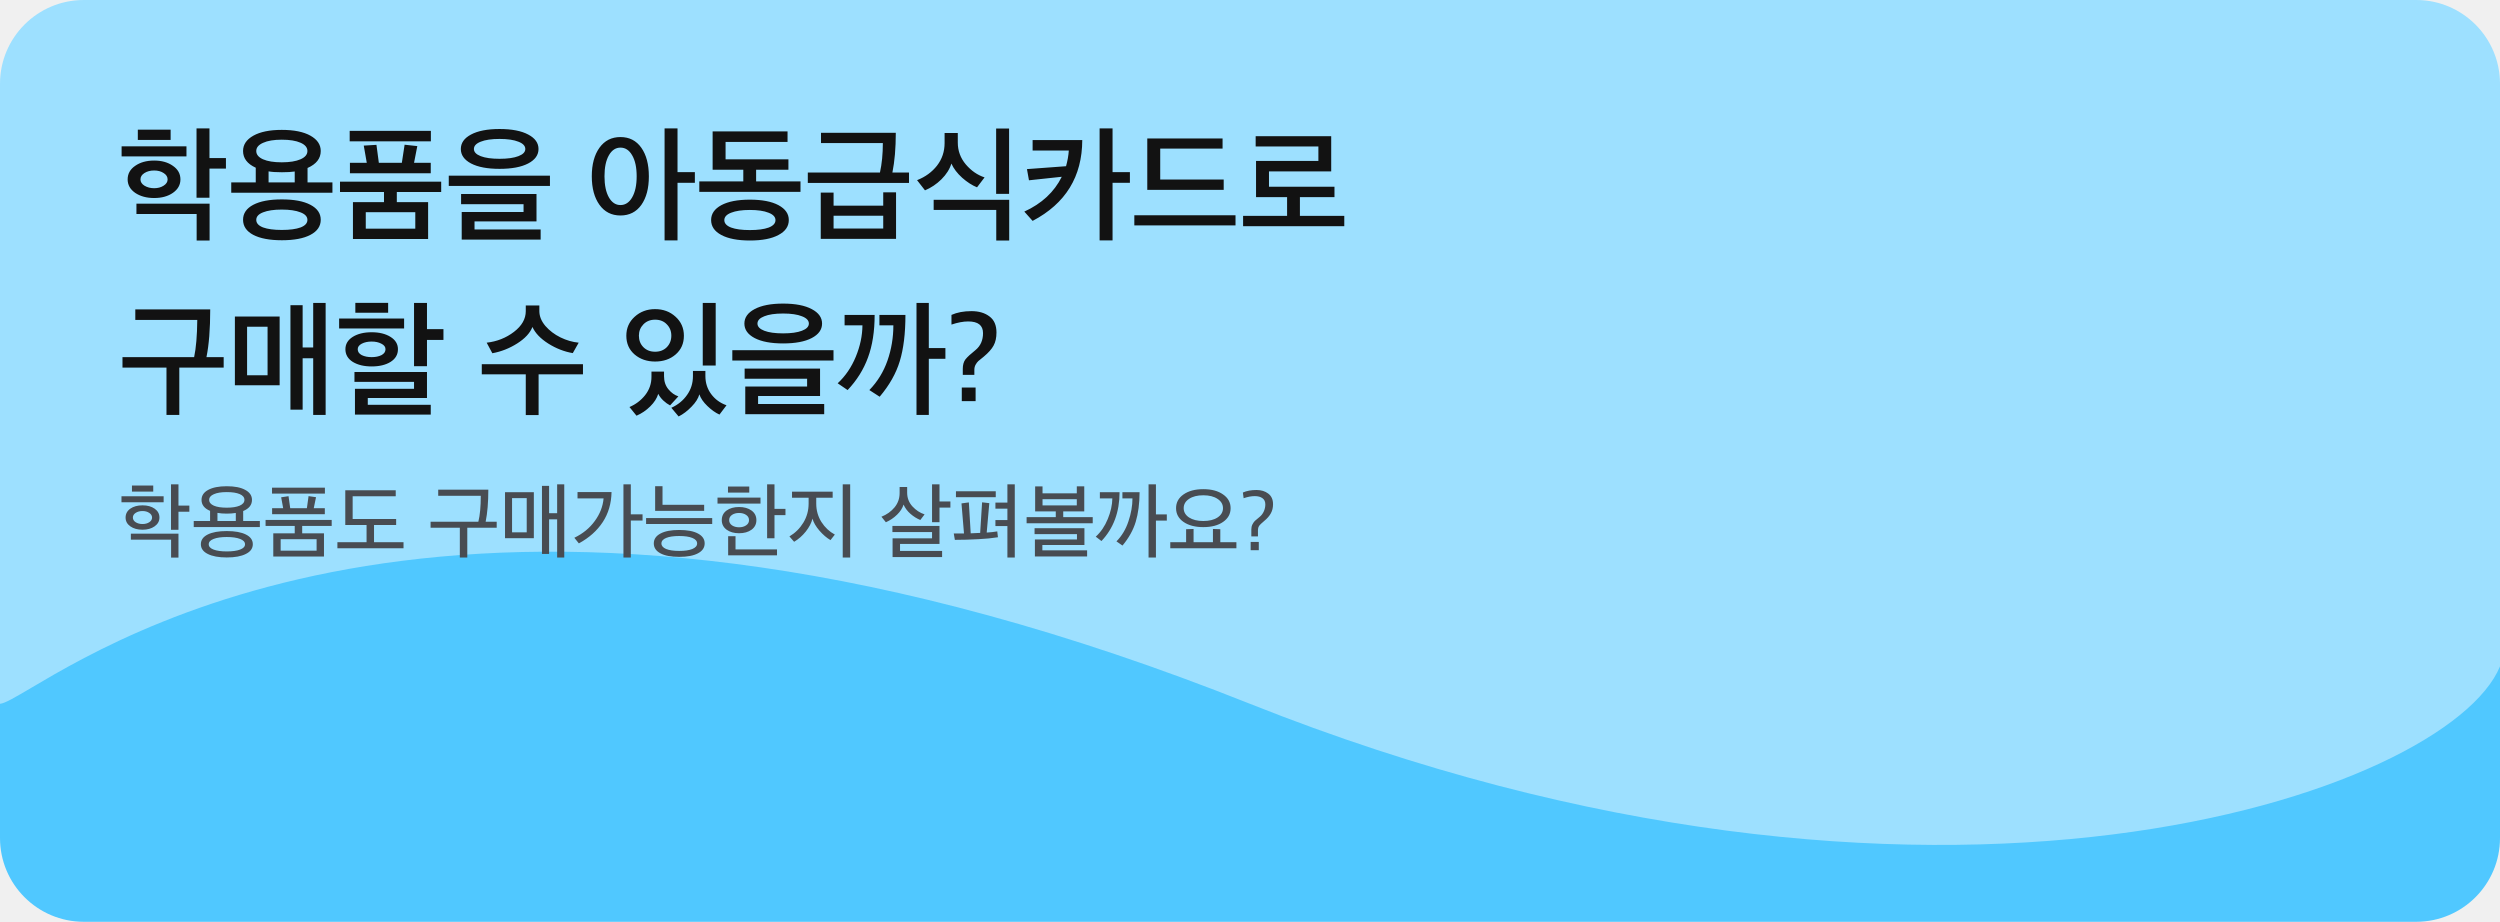
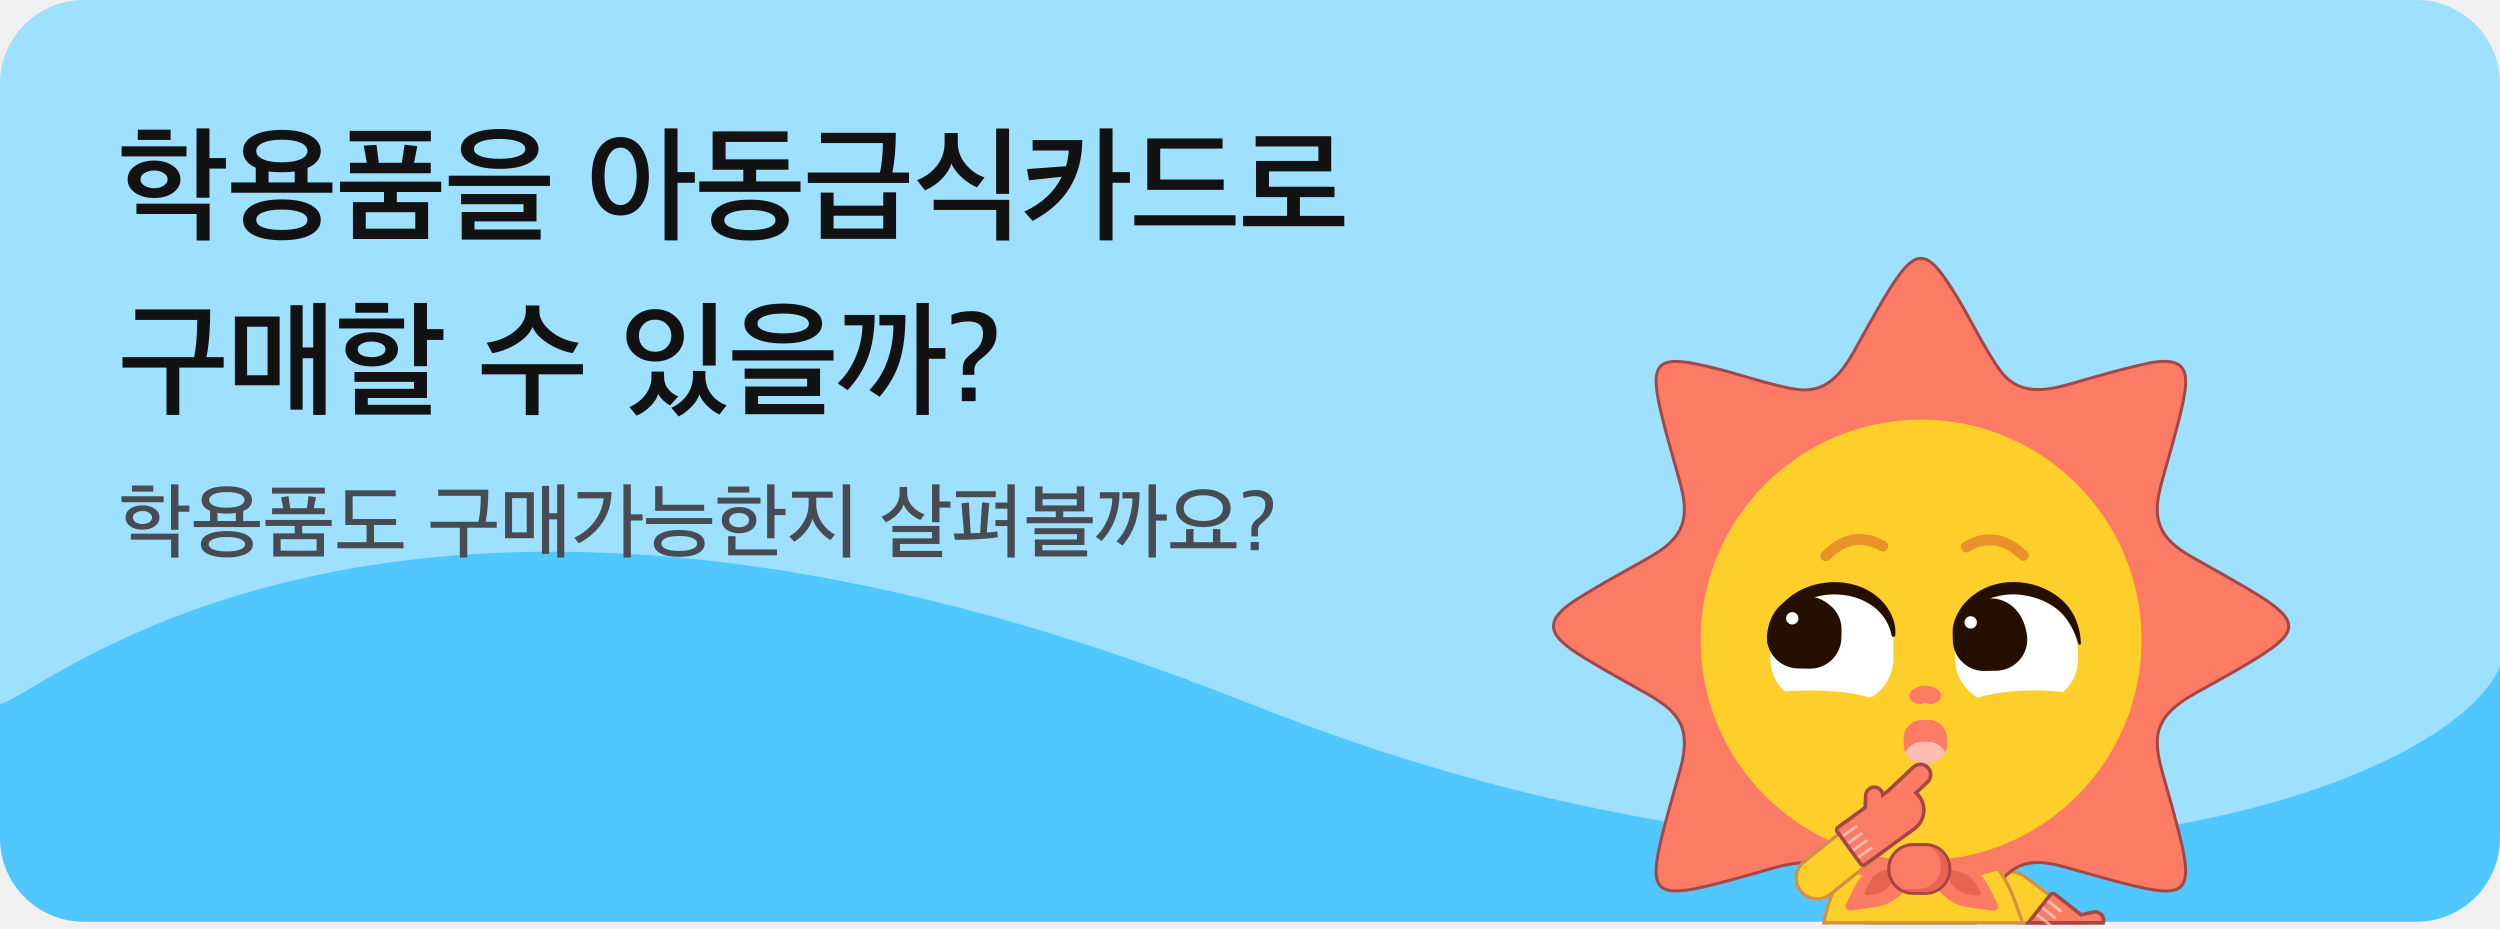
- <svg xmlns="http://www.w3.org/2000/svg" width="358" height="132" viewBox="0 0 358 132" fill="none">
+ <svg xmlns="http://www.w3.org/2000/svg" width="358" height="133" viewBox="0 0 358 133" fill="none">
  <rect width="358" height="130" rx="12" fill="#9DE0FF" />
  <path fill-rule="evenodd" clip-rule="evenodd" d="M0 100.786V120C0 126.624 5.367 131.995 11.99 132C11.994 132 11.997 132 12 132H346C346.003 132 346.006 132 346.01 132C352.633 131.995 358 126.624 358 120V95.421C350.617 113.466 276.998 139.804 179 100.786C72.455 58.364 19.939 89.368 4.499 98.483C2.187 99.848 0.706 100.722 0 100.786Z" fill="#50C8FF" />
  <path d="M32.354 24.144H29.996V28.32H28.142V18.384H29.996V22.632H32.354V24.144ZM19.538 29.166H30.014V34.44H28.16V30.642H19.538V29.166ZM26.702 22.398H17.414V20.958H26.702V22.398ZM25.838 25.692C25.838 26.472 25.478 27.114 24.758 27.618C24.05 28.11 23.156 28.356 22.076 28.356C20.996 28.356 20.09 28.11 19.358 27.618C18.638 27.114 18.278 26.472 18.278 25.692C18.278 24.888 18.638 24.24 19.358 23.748C20.078 23.244 20.984 22.992 22.076 22.992C23.156 22.992 24.05 23.244 24.758 23.748C25.478 24.24 25.838 24.888 25.838 25.692ZM24.002 25.692C24.002 25.32 23.81 25.014 23.426 24.774C23.054 24.534 22.604 24.414 22.076 24.414C21.536 24.414 21.074 24.534 20.69 24.774C20.306 25.014 20.114 25.32 20.114 25.692C20.114 26.052 20.306 26.352 20.69 26.592C21.086 26.832 21.548 26.952 22.076 26.952C22.604 26.952 23.054 26.832 23.426 26.592C23.81 26.352 24.002 26.052 24.002 25.692ZM19.736 20.04V18.564H24.434V20.04H19.736ZM45.93 21.624C45.93 22.692 45.3 23.502 44.04 24.054V26.124H47.604V27.6H33.114V26.124H36.624V24.018C35.412 23.466 34.806 22.668 34.806 21.624C34.806 20.712 35.298 19.98 36.282 19.428C37.266 18.876 38.622 18.6 40.35 18.6C42.102 18.6 43.47 18.876 44.454 19.428C45.438 19.98 45.93 20.712 45.93 21.624ZM45.93 31.47C45.93 32.394 45.438 33.114 44.454 33.63C43.482 34.146 42.12 34.404 40.368 34.404C38.616 34.404 37.248 34.146 36.264 33.63C35.292 33.114 34.806 32.394 34.806 31.47C34.806 30.558 35.292 29.844 36.264 29.328C37.248 28.812 38.61 28.554 40.35 28.554C42.114 28.554 43.482 28.812 44.454 29.328C45.438 29.844 45.93 30.558 45.93 31.47ZM43.032 22.812C43.692 22.524 44.022 22.128 44.022 21.624C44.022 21.12 43.692 20.724 43.032 20.436C42.384 20.148 41.49 20.004 40.35 20.004C39.21 20.004 38.316 20.154 37.668 20.454C37.02 20.742 36.696 21.132 36.696 21.624C36.696 22.128 37.02 22.524 37.668 22.812C38.316 23.1 39.21 23.244 40.35 23.244C41.478 23.244 42.372 23.1 43.032 22.812ZM43.05 32.568C43.698 32.316 44.022 31.956 44.022 31.488C44.022 31.02 43.692 30.66 43.032 30.408C42.372 30.144 41.478 30.012 40.35 30.012C39.222 30.012 38.328 30.144 37.668 30.408C37.02 30.66 36.696 31.02 36.696 31.488C36.696 31.956 37.02 32.316 37.668 32.568C38.316 32.808 39.21 32.928 40.35 32.928C41.502 32.928 42.402 32.808 43.05 32.568ZM40.368 24.666C39.54 24.666 38.904 24.624 38.46 24.54V26.124H42.204V24.558C41.76 24.63 41.148 24.666 40.368 24.666ZM61.306 34.224H50.542V28.95H54.988V27.492H48.688V26.016H63.178V27.492H56.824V28.95H61.306V34.224ZM61.684 24.81H50.11V23.316H52.522L52.09 20.85L53.908 20.742L54.25 23.316H57.544L57.94 20.724L59.758 20.922L59.29 23.316H61.684V24.81ZM61.702 20.238H50.074V18.744H61.702V20.238ZM59.47 32.748V30.39H52.378V32.748H59.47ZM78.753 26.628H64.263V25.152H78.753V26.628ZM77.421 34.314H66.117V30.354H74.973V29.238H66.027V27.78H76.827V31.704H67.953V32.856H77.421V34.314ZM71.535 18.474C73.287 18.474 74.655 18.738 75.639 19.266C76.623 19.782 77.115 20.472 77.115 21.336C77.115 22.2 76.623 22.89 75.639 23.406C74.655 23.922 73.287 24.18 71.535 24.18C69.795 24.18 68.433 23.922 67.449 23.406C66.477 22.89 65.991 22.2 65.991 21.336C65.991 20.472 66.477 19.782 67.449 19.266C68.433 18.738 69.795 18.474 71.535 18.474ZM74.235 20.292C73.587 20.028 72.687 19.896 71.535 19.896C70.383 19.896 69.483 20.028 68.835 20.292C68.187 20.544 67.863 20.892 67.863 21.336C67.863 21.768 68.187 22.11 68.835 22.362C69.483 22.614 70.383 22.74 71.535 22.74C72.687 22.74 73.587 22.614 74.235 22.362C74.895 22.11 75.225 21.768 75.225 21.336C75.225 20.892 74.895 20.544 74.235 20.292ZM97.021 18.384V24.648H99.505V26.178H97.021V34.422H95.167V18.384H97.021ZM85.843 29.328C85.111 28.308 84.745 26.946 84.745 25.242C84.745 23.538 85.111 22.176 85.843 21.156C86.575 20.136 87.577 19.626 88.849 19.626C90.121 19.626 91.117 20.136 91.837 21.156C92.557 22.176 92.917 23.544 92.917 25.26C92.917 26.964 92.557 28.326 91.837 29.346C91.117 30.354 90.121 30.858 88.849 30.858C87.577 30.858 86.575 30.348 85.843 29.328ZM90.523 28.266C90.955 27.522 91.171 26.514 91.171 25.242C91.171 23.97 90.955 22.968 90.523 22.236C90.103 21.504 89.545 21.138 88.849 21.138C88.165 21.138 87.613 21.504 87.193 22.236C86.773 22.968 86.563 23.97 86.563 25.242C86.563 26.514 86.773 27.522 87.193 28.266C87.613 28.998 88.165 29.364 88.849 29.364C89.545 29.364 90.103 28.998 90.523 28.266ZM112.902 24.306H108.276V25.98H114.63V27.474H100.14V25.98H106.44V24.306H102.048V18.816H112.776V20.328H103.902V22.812H112.902V24.306ZM112.956 31.506C112.956 32.418 112.464 33.132 111.48 33.648C110.508 34.176 109.146 34.44 107.394 34.44C105.642 34.44 104.274 34.176 103.29 33.648C102.318 33.132 101.832 32.418 101.832 31.506C101.832 30.618 102.318 29.91 103.29 29.382C104.274 28.854 105.636 28.59 107.376 28.59C109.128 28.59 110.496 28.854 111.48 29.382C112.464 29.91 112.956 30.618 112.956 31.506ZM110.076 32.586C110.724 32.334 111.048 31.98 111.048 31.524C111.048 31.068 110.718 30.714 110.058 30.462C109.41 30.198 108.516 30.066 107.376 30.066C106.248 30.066 105.354 30.198 104.694 30.462C104.046 30.714 103.722 31.068 103.722 31.524C103.722 31.98 104.046 32.334 104.694 32.586C105.342 32.826 106.236 32.946 107.376 32.946C108.528 32.946 109.428 32.826 110.076 32.586ZM128.314 34.206H117.532V27.582H119.368V29.454H126.478V27.546H128.314V34.206ZM128.278 19.014C128.278 21.21 128.116 23.106 127.792 24.702H130.168V26.196H115.678V24.702H126.01C126.286 23.454 126.424 22.05 126.424 20.49H117.568V19.014H128.278ZM126.478 32.73V30.894H119.368V32.73H126.478ZM144.5 27.762H142.646V18.402H144.5V27.762ZM133.7 28.608H144.518V34.44H142.664V30.066H133.7V28.608ZM140.99 25.404L139.91 26.826C139.202 26.538 138.494 26.082 137.786 25.458C137.078 24.822 136.562 24.144 136.238 23.424C135.998 24.216 135.524 24.966 134.816 25.674C134.108 26.37 133.322 26.898 132.458 27.258L131.324 25.8C132.512 25.332 133.466 24.636 134.186 23.712C134.906 22.776 135.266 21.702 135.266 20.49V19.05H137.156V20.418C137.156 21.594 137.54 22.638 138.308 23.55C139.076 24.45 139.97 25.068 140.99 25.404ZM154.98 20.058C154.968 25.29 152.598 29.148 147.87 31.632L146.682 30.3C149.178 29.16 150.966 27.498 152.046 25.314L147.348 25.818L147.06 24.216L152.658 23.802C152.874 23.022 153.006 22.272 153.054 21.552H147.87V20.058H154.98ZM159.318 18.384V24.648H161.802V26.178H159.318V34.422H157.464V18.384H159.318ZM176.926 30.822V32.28H162.436V30.822H176.926ZM175.234 27.186H164.29V19.824H175.072V21.282H166.144V25.71H175.234V27.186ZM191.097 28.23H186.147V30.912H192.501V32.388H178.011V30.912H184.311V28.23H179.865V23.046H188.793V20.976H179.811V19.5H190.629V24.54H181.719V26.736H191.097V28.23ZM30.104 44.302C30.104 47.122 29.924 49.402 29.564 51.142H32.03V52.636H25.676V59.422H23.84V52.636H17.54V51.142H27.8C28.076 49.846 28.226 48.07 28.25 45.814H19.376V44.302H30.104ZM40.044 45.328V55.174H33.636V45.328H40.044ZM46.632 59.422H44.85V51.304H43.338V58.666H41.592V43.708H43.338V49.756H44.85V43.384H46.632V59.422ZM38.316 53.734V46.786H35.382V53.734H38.316ZM57.868 47.038H48.562V45.616H57.868V47.038ZM56.986 50.008C56.986 50.776 56.632 51.382 55.924 51.826C55.228 52.258 54.328 52.474 53.224 52.474C52.132 52.474 51.232 52.258 50.524 51.826C49.816 51.382 49.462 50.776 49.462 50.008C49.462 49.276 49.81 48.688 50.506 48.244C51.214 47.8 52.12 47.578 53.224 47.578C54.316 47.578 55.216 47.8 55.924 48.244C56.632 48.688 56.986 49.276 56.986 50.008ZM55.204 50.008C55.204 49.672 55.006 49.408 54.61 49.216C54.226 49.012 53.764 48.91 53.224 48.91C52.672 48.91 52.198 49.012 51.802 49.216C51.418 49.42 51.226 49.684 51.226 50.008C51.226 50.368 51.418 50.65 51.802 50.854C52.198 51.046 52.672 51.142 53.224 51.142C53.776 51.142 54.244 51.046 54.628 50.854C55.012 50.65 55.204 50.368 55.204 50.008ZM50.884 44.788V43.366H55.582V44.788H50.884ZM63.502 48.676H61.144V52.438H59.29V43.384H61.144V47.128H63.502V48.676ZM61.684 59.368H50.83V55.678H59.29V54.688H50.758V53.266H61.144V56.992H52.666V57.964H61.684V59.368ZM77.127 59.44H75.291V53.608H68.991V52.15H83.481V53.608H77.127V59.44ZM82.869 49.072L82.023 50.566C80.811 50.362 79.641 49.906 78.513 49.198C77.397 48.49 76.641 47.698 76.245 46.822C75.909 47.686 75.183 48.472 74.067 49.18C72.951 49.888 71.763 50.356 70.503 50.584L69.693 49.072C71.169 48.904 72.471 48.388 73.599 47.524C74.727 46.66 75.291 45.67 75.291 44.554V43.744H77.235V44.554C77.235 45.286 77.523 45.994 78.099 46.678C78.687 47.35 79.407 47.896 80.259 48.316C81.123 48.736 81.993 48.988 82.869 49.072ZM100.634 43.384H102.488V52.348H100.634V43.384ZM96.728 45.346C97.532 46.066 97.934 46.978 97.934 48.082C97.934 49.186 97.538 50.08 96.746 50.764C95.966 51.436 94.988 51.772 93.812 51.772C92.648 51.772 91.67 51.436 90.878 50.764C90.086 50.08 89.69 49.186 89.69 48.082C89.69 46.99 90.086 46.084 90.878 45.364C91.682 44.632 92.66 44.266 93.812 44.266C94.964 44.266 95.936 44.626 96.728 45.346ZM96.134 48.064C96.134 47.416 95.918 46.876 95.486 46.444C95.066 46 94.508 45.778 93.812 45.778C93.128 45.778 92.57 46 92.138 46.444C91.706 46.888 91.49 47.428 91.49 48.064C91.49 48.736 91.706 49.288 92.138 49.72C92.57 50.152 93.128 50.368 93.812 50.368C94.496 50.368 95.054 50.152 95.486 49.72C95.918 49.276 96.134 48.724 96.134 48.064ZM104.036 58.036L103.028 59.368C102.464 59.116 101.888 58.708 101.3 58.144C100.724 57.592 100.34 57.034 100.148 56.47C99.992 57.046 99.62 57.634 99.032 58.234C98.444 58.846 97.826 59.314 97.178 59.638L96.134 58.396C97.082 57.964 97.832 57.352 98.384 56.56C98.948 55.768 99.23 54.868 99.23 53.86V53.122H101.012V53.842C101.012 54.826 101.288 55.69 101.84 56.434C102.392 57.178 103.124 57.712 104.036 58.036ZM95.954 58.054C95.63 57.886 95.306 57.652 94.982 57.352C94.658 57.04 94.418 56.722 94.262 56.398C94.07 57.034 93.686 57.634 93.11 58.198C92.546 58.762 91.892 59.206 91.148 59.53L90.14 58.288C91.04 57.904 91.79 57.334 92.39 56.578C92.99 55.81 93.29 54.94 93.29 53.968V53.212H95.09V53.878C95.09 54.622 95.3 55.246 95.72 55.75C96.14 56.254 96.614 56.59 97.142 56.758L95.954 58.054ZM119.358 51.628H104.868V50.152H119.358V51.628ZM118.026 59.314H106.722V55.354H115.578V54.238H106.632V52.78H117.432V56.704H108.558V57.856H118.026V59.314ZM112.14 43.474C113.892 43.474 115.26 43.738 116.244 44.266C117.228 44.782 117.72 45.472 117.72 46.336C117.72 47.2 117.228 47.89 116.244 48.406C115.26 48.922 113.892 49.18 112.14 49.18C110.4 49.18 109.038 48.922 108.054 48.406C107.082 47.89 106.596 47.2 106.596 46.336C106.596 45.472 107.082 44.782 108.054 44.266C109.038 43.738 110.4 43.474 112.14 43.474ZM114.84 45.292C114.192 45.028 113.292 44.896 112.14 44.896C110.988 44.896 110.088 45.028 109.44 45.292C108.792 45.544 108.468 45.892 108.468 46.336C108.468 46.768 108.792 47.11 109.44 47.362C110.088 47.614 110.988 47.74 112.14 47.74C113.292 47.74 114.192 47.614 114.84 47.362C115.5 47.11 115.83 46.768 115.83 46.336C115.83 45.892 115.5 45.544 114.84 45.292ZM133.006 43.384V49.846H135.382V51.376H133.006V59.422H131.242V43.384H133.006ZM125.248 45.094C125.248 47.446 124.93 49.48 124.294 51.196C123.67 52.912 122.698 54.466 121.378 55.858L119.956 54.886C121.06 53.866 121.924 52.6 122.548 51.088C123.172 49.576 123.49 48.076 123.502 46.588H120.946V45.094H125.248ZM129.658 45.094C129.658 47.746 129.388 49.954 128.848 51.718C128.32 53.47 127.36 55.168 125.968 56.812L124.492 55.858C125.656 54.658 126.52 53.254 127.084 51.646C127.648 50.026 127.93 48.34 127.93 46.588H125.932V45.094H129.658ZM137.871 53.68V52.816C137.871 52.252 137.997 51.802 138.249 51.466C138.513 51.13 138.999 50.68 139.707 50.116C140.415 49.528 140.769 48.724 140.769 47.704C140.769 46.588 140.061 46.03 138.645 46.03C137.949 46.03 137.151 46.18 136.251 46.48V45.094C137.055 44.734 138.009 44.554 139.113 44.554C140.169 44.554 141.027 44.806 141.687 45.31C142.359 45.802 142.695 46.57 142.695 47.614C142.695 48.358 142.557 48.982 142.281 49.486C142.017 49.978 141.549 50.506 140.877 51.07C140.517 51.346 140.259 51.556 140.103 51.7C139.959 51.832 139.827 52.006 139.707 52.222C139.587 52.438 139.527 52.684 139.527 52.96V53.68H137.871ZM137.727 57.442V55.498H139.707V57.442H137.727Z" fill="#121212" />
  <path d="M27.116 73.276H25.556V75.868H24.488V69.352H25.556V72.4H27.116V73.276ZM21.944 70.396H18.896V69.532H21.944V70.396ZM23.432 71.92H17.396V71.068H23.432V71.92ZM22.832 74.116C22.832 74.628 22.6 75.048 22.136 75.376C21.68 75.696 21.104 75.856 20.408 75.856C19.704 75.856 19.124 75.696 18.668 75.376C18.212 75.056 17.984 74.636 17.984 74.116C17.984 73.588 18.208 73.164 18.656 72.844C19.112 72.524 19.696 72.364 20.408 72.364C21.112 72.364 21.692 72.524 22.148 72.844C22.604 73.164 22.832 73.588 22.832 74.116ZM21.368 74.788C21.64 74.612 21.776 74.388 21.776 74.116C21.776 73.844 21.64 73.62 21.368 73.444C21.104 73.268 20.784 73.18 20.408 73.18C20.024 73.18 19.696 73.268 19.424 73.444C19.16 73.62 19.028 73.844 19.028 74.116C19.028 74.388 19.164 74.612 19.436 74.788C19.708 74.956 20.032 75.04 20.408 75.04C20.784 75.04 21.104 74.956 21.368 74.788ZM18.74 76.42H25.556V79.852H24.5V77.284H18.74V76.42ZM36.083 71.584C36.083 72.304 35.663 72.836 34.823 73.18V74.608H37.211V75.472H27.743V74.608H30.083V73.156C29.267 72.812 28.859 72.288 28.859 71.584C28.859 70.976 29.175 70.5 29.807 70.156C30.447 69.804 31.335 69.628 32.471 69.628C33.607 69.628 34.491 69.804 35.123 70.156C35.763 70.5 36.083 70.976 36.083 71.584ZM35.207 76.54C35.871 76.868 36.203 77.332 36.203 77.932C36.203 78.532 35.871 78.996 35.207 79.324C34.551 79.66 33.639 79.828 32.471 79.828C31.311 79.828 30.403 79.66 29.747 79.324C29.091 78.996 28.763 78.532 28.763 77.932C28.763 77.332 29.091 76.868 29.747 76.54C30.403 76.212 31.311 76.048 32.471 76.048C33.639 76.048 34.551 76.212 35.207 76.54ZM35.003 71.584C35.003 71.224 34.779 70.948 34.331 70.756C33.883 70.564 33.263 70.468 32.471 70.468C31.687 70.468 31.071 70.568 30.623 70.768C30.175 70.96 29.951 71.232 29.951 71.584C29.951 71.936 30.175 72.212 30.623 72.412C31.071 72.604 31.687 72.7 32.471 72.7C33.255 72.7 33.871 72.604 34.319 72.412C34.775 72.212 35.003 71.936 35.003 71.584ZM32.471 76.9C31.679 76.9 31.051 76.992 30.587 77.176C30.123 77.352 29.891 77.608 29.891 77.944C29.891 78.272 30.123 78.524 30.587 78.7C31.051 78.876 31.679 78.964 32.471 78.964C33.279 78.964 33.915 78.876 34.379 78.7C34.851 78.524 35.087 78.272 35.087 77.944C35.087 77.608 34.851 77.352 34.379 77.176C33.907 76.992 33.271 76.9 32.471 76.9ZM32.471 73.552C31.975 73.552 31.531 73.516 31.139 73.444V74.608H33.767V73.456C33.359 73.52 32.927 73.552 32.471 73.552ZM46.394 79.696H39.134V76.372H42.206V75.316H38.03V74.452H47.498V75.316H43.274V76.372H46.394V79.696ZM46.514 73.636H38.966V72.772H40.55L40.262 71.212L41.318 71.056L41.558 72.772H43.946L44.186 71.044L45.254 71.2L44.93 72.772H46.514V73.636ZM45.338 78.856V77.212H40.19V78.856H45.338ZM46.526 70.684H38.954V69.832H46.526V70.684ZM57.784 78.508H48.316V77.644H52.492V75.184H49.444V70.204H56.668V71.068H50.5V74.32H56.728V75.184H53.56V77.644H57.784V78.508ZM69.928 70.12C69.928 71.928 69.8 73.46 69.544 74.716H71.128V75.568H66.916V79.84H65.848V75.568H61.66V74.716H68.5C68.732 73.78 68.848 72.54 68.848 70.996H62.752V70.12H69.928ZM76.446 77.068H72.318V70.48H76.446V77.068ZM80.802 79.84H79.782V74.368H78.63V79.324H77.61V69.58H78.63V73.492H79.782V69.352H80.802V79.84ZM75.426 76.228V71.332H73.326V76.228H75.426ZM90.333 69.352V73.648H92.013V74.536H90.333V79.84H89.277V69.352H90.333ZM87.573 70.468C87.541 72.1 87.121 73.532 86.313 74.764C85.505 75.996 84.365 77.012 82.893 77.812L82.245 77.008C83.461 76.424 84.437 75.624 85.173 74.608C85.917 73.592 86.337 72.512 86.433 71.368H82.701V70.468H87.573ZM101.988 75.04H92.52V74.188H101.988V75.04ZM100.908 77.812C100.908 78.42 100.592 78.892 99.96 79.228C99.328 79.572 98.428 79.744 97.26 79.744C96.092 79.744 95.192 79.572 94.56 79.228C93.936 78.892 93.624 78.42 93.624 77.812C93.624 77.212 93.94 76.744 94.572 76.408C95.204 76.064 96.1 75.892 97.26 75.892C98.428 75.892 99.328 76.064 99.96 76.408C100.592 76.744 100.908 77.212 100.908 77.812ZM97.26 76.756C96.468 76.756 95.844 76.848 95.388 77.032C94.94 77.216 94.716 77.48 94.716 77.824C94.716 78.16 94.94 78.424 95.388 78.616C95.844 78.8 96.468 78.892 97.26 78.892C98.06 78.892 98.688 78.8 99.144 78.616C99.6 78.424 99.828 78.16 99.828 77.824C99.828 77.48 99.6 77.216 99.144 77.032C98.688 76.848 98.06 76.756 97.26 76.756ZM100.836 73.156H93.816V69.628H94.872V72.292H100.836V73.156ZM112.479 73.768H110.907V77.08H109.851V69.352H110.907V72.868H112.479V73.768ZM111.267 79.528H104.271V76.78H105.327V78.676H111.267V79.528ZM107.295 70.54H104.247V69.676H107.295V70.54ZM108.903 72.112H102.747V71.26H108.903V72.112ZM108.315 74.488C108.315 75.056 108.083 75.512 107.619 75.856C107.155 76.192 106.559 76.36 105.831 76.36C105.111 76.36 104.519 76.192 104.055 75.856C103.591 75.512 103.359 75.056 103.359 74.488C103.359 73.904 103.587 73.444 104.043 73.108C104.507 72.772 105.103 72.604 105.831 72.604C106.559 72.604 107.155 72.772 107.619 73.108C108.083 73.444 108.315 73.904 108.315 74.488ZM107.259 74.488C107.259 74.168 107.119 73.916 106.839 73.732C106.567 73.548 106.231 73.456 105.831 73.456C105.431 73.456 105.095 73.548 104.823 73.732C104.551 73.916 104.415 74.168 104.415 74.488C104.415 74.792 104.551 75.04 104.823 75.232C105.103 75.416 105.439 75.508 105.831 75.508C106.231 75.508 106.567 75.416 106.839 75.232C107.119 75.048 107.259 74.8 107.259 74.488ZM119.55 76.552L118.926 77.344C118.39 77.032 117.866 76.584 117.354 76C116.842 75.408 116.506 74.832 116.346 74.272C116.194 74.888 115.874 75.504 115.386 76.12C114.898 76.728 114.342 77.216 113.718 77.584L113.046 76.816C113.87 76.328 114.534 75.672 115.038 74.848C115.542 74.016 115.794 73.104 115.794 72.112V71.272H113.418V70.408H119.238V71.272H116.886V72.112C116.886 73.088 117.134 73.968 117.63 74.752C118.126 75.528 118.766 76.128 119.55 76.552ZM120.678 69.352H121.746V79.84H120.678V69.352ZM136.097 72.688H134.537V74.776H133.469V69.352H134.537V71.812H136.097V72.688ZM134.909 79.768H127.817V77.092H133.469V76.192H127.793V75.316H134.537V77.896H128.885V78.892H134.909V79.768ZM132.401 73.66L131.789 74.464C131.301 74.264 130.833 73.972 130.385 73.588C129.945 73.204 129.613 72.76 129.389 72.256C129.229 72.776 128.917 73.26 128.453 73.708C127.997 74.156 127.465 74.516 126.857 74.788L126.221 73.996C126.981 73.692 127.605 73.248 128.093 72.664C128.581 72.072 128.825 71.384 128.825 70.6V69.736H129.905V70.552C129.905 71.312 130.157 71.968 130.661 72.52C131.165 73.064 131.745 73.444 132.401 73.66ZM142.808 76.096L142.904 76.936C142.048 77.072 141.112 77.164 140.096 77.212C138.92 77.276 137.8 77.308 136.736 77.308L136.58 76.396H138.044L137.684 72.088L138.74 71.944L139.004 76.372C139.468 76.356 139.812 76.34 140.036 76.324C140.18 76.324 140.288 76.32 140.36 76.312L140.636 71.932L141.668 72.052L141.296 76.264C141.832 76.232 142.336 76.176 142.808 76.096ZM145.316 79.84H144.26V75.328H142.544V74.476H144.26V72.844H142.544V71.968H144.26V69.352H145.316V79.84ZM142.592 71.2H136.892V70.348H142.592V71.2ZM155.266 73.228H152.254V74.056H156.478V74.932H147.01V74.056H151.186V73.228H148.234V69.652H149.29V70.648H154.198V69.64H155.266V73.228ZM155.674 79.684H148.198V77.248H154.222V76.492H148.15V75.64H155.29V78.04H149.266V78.808H155.674V79.684ZM154.198 72.376V71.488H149.29V72.376H154.198ZM165.529 69.352V73.66H167.089V74.548H165.529V79.84H164.473V69.352H165.529ZM160.321 70.48C160.321 73.32 159.457 75.652 157.729 77.476L156.913 76.852C157.641 76.188 158.213 75.348 158.629 74.332C159.053 73.308 159.273 72.32 159.289 71.368H157.501V70.48H160.321ZM163.189 70.48C163.181 72.104 162.997 73.516 162.637 74.716C162.277 75.908 161.645 77.044 160.741 78.124L159.877 77.524C160.645 76.748 161.217 75.792 161.593 74.656C161.977 73.52 162.169 72.424 162.169 71.368H160.729V70.48H163.189ZM175.144 70.804C175.864 71.3 176.224 71.956 176.224 72.772C176.224 73.588 175.864 74.244 175.144 74.74C174.432 75.236 173.488 75.484 172.312 75.484C171.144 75.484 170.2 75.236 169.48 74.74C168.768 74.244 168.412 73.588 168.412 72.772C168.412 71.956 168.768 71.3 169.48 70.804C170.2 70.3 171.144 70.048 172.312 70.048C173.488 70.048 174.432 70.3 175.144 70.804ZM175.132 72.772C175.132 72.22 174.872 71.776 174.352 71.44C173.84 71.096 173.16 70.924 172.312 70.924C171.464 70.924 170.784 71.096 170.272 71.44C169.76 71.776 169.504 72.22 169.504 72.772C169.504 73.316 169.76 73.76 170.272 74.104C170.792 74.44 171.472 74.608 172.312 74.608C173.16 74.608 173.84 74.44 174.352 74.104C174.872 73.76 175.132 73.316 175.132 72.772ZM177.052 78.508H167.584V77.644H169.852V75.784L170.92 75.748V77.644H173.692V75.748L174.748 75.784V77.644H177.052V78.508ZM179.191 76.816V75.808C179.191 75.544 179.243 75.308 179.347 75.1C179.459 74.884 179.575 74.716 179.695 74.596C179.823 74.476 180.055 74.28 180.391 74.008C180.639 73.808 180.835 73.548 180.979 73.228C181.123 72.908 181.195 72.576 181.195 72.232C181.195 71.832 181.059 71.536 180.787 71.344C180.515 71.144 180.147 71.044 179.683 71.044C179.203 71.044 178.671 71.144 178.087 71.344L177.979 70.528C178.523 70.288 179.175 70.168 179.935 70.168C180.607 70.168 181.167 70.34 181.615 70.684C182.071 71.028 182.299 71.536 182.299 72.208C182.299 72.696 182.195 73.128 181.987 73.504C181.787 73.88 181.463 74.252 181.015 74.62C180.623 74.948 180.383 75.18 180.295 75.316C180.191 75.484 180.139 75.672 180.139 75.88V76.816H179.191ZM179.095 78.784V77.608H180.259V78.784H179.095Z" fill="#484C52" />
+   <path d="M298.553 132.153H288.808L286.255 130.245C286.18 130.189 286.104 130.128 286.038 130.062C285.511 129.591 285.191 128.964 285.087 128.3C285.049 128.05 285.045 127.796 285.073 127.542C285.125 127.019 285.313 126.501 285.652 126.053C285.925 125.686 286.269 125.399 286.651 125.201C287.013 125.008 287.414 124.89 287.824 124.862C287.899 124.857 287.974 124.852 288.05 124.852C288.671 124.852 289.303 125.045 289.84 125.45L293.537 128.215L298.092 131.621C298.289 131.767 298.44 131.95 298.553 132.153Z" fill="#FECF2B" stroke="#D1904A" stroke-width="0.471" stroke-miterlimit="10" />
+   <path d="M301.187 132.153H290.443L293.537 128.216L293.627 128.098C293.768 127.914 294.041 127.881 294.225 128.023L298.026 131.009L299.745 130.608C300.4 130.458 301.06 130.867 301.21 131.522C301.262 131.739 301.248 131.955 301.187 132.153Z" fill="#FC7B65" stroke="#A34646" stroke-width="0.518" stroke-miterlimit="10" />
+   <g opacity="0.5">
+     <path d="M293.24 129.016L295.171 130.528" stroke="white" stroke-width="0.414" stroke-miterlimit="10" />
+     <path d="M292.463 130.01L294.394 131.522" stroke="white" stroke-width="0.414" stroke-miterlimit="10" />
+     <path d="M291.696 130.99L293.622 132.507" stroke="white" stroke-width="0.414" stroke-miterlimit="10" />
+   </g>
+   <path d="M323.31 94.161C320.945 95.631 318.383 97.044 315.929 98.414C312.429 100.298 308.708 102.347 308.93 106.591C308.958 108.296 309.575 110.369 310.197 112.54C311.191 116.068 312.505 120.623 312.853 123.176C313.475 127.603 311.878 128.286 306.32 127.033C303.485 126.383 300.598 125.54 297.781 124.749C294.752 123.934 292.039 122.888 289.298 123.981L289.251 124C288.723 124.231 288.252 124.523 287.824 124.862C287.508 125.107 287.216 125.38 286.952 125.672C286.321 126.346 285.789 127.127 285.29 127.961C285.219 128.074 285.153 128.182 285.087 128.3C284.724 128.927 284.371 129.577 283.999 130.231C283.914 130.382 283.825 130.533 283.74 130.684C283.467 131.169 283.194 131.659 282.92 132.153H267.236C266.925 131.597 266.623 131.051 266.331 130.533C266.275 130.429 266.218 130.326 266.162 130.227C265.771 129.52 265.385 128.832 264.989 128.187C264.65 127.617 264.301 127.076 263.948 126.595C263.778 126.369 263.609 126.157 263.435 125.955C263.322 125.818 263.204 125.686 263.081 125.564C261.664 124.019 259.973 123.529 258.173 123.562H258.169C256.228 123.59 254.17 124.221 252.201 124.801C249.516 125.559 246.756 126.355 244.057 126.981C237.317 128.522 236.215 127.358 237.783 120.613C238.113 119.191 238.485 117.787 238.89 116.327C239.465 114.207 240.101 112.097 240.661 109.987C241.287 107.797 241.532 105.084 240.473 103.337C239.163 100.967 236.54 99.771 234.062 98.344C232.041 97.218 229.941 96.045 227.972 94.868C222.032 91.335 219.809 89.277 226.827 85.184C229.197 83.714 231.754 82.306 234.208 80.935C236.818 79.456 238.885 78.462 240.275 76.357C242.088 73.46 240.859 70.144 239.94 66.805C239.531 65.363 239.111 63.88 238.72 62.434C238.372 61.148 238.052 59.919 237.764 58.661C236.224 51.921 237.388 50.823 244.132 52.387C248.39 53.282 253.152 55.133 257.344 55.769C262.196 56.423 264.334 52.514 266.402 48.666C267.132 47.356 267.881 46.009 268.63 44.709C269.289 43.555 269.935 42.458 270.618 41.365C274.296 35.511 275.898 35.558 279.557 41.431C281.917 45.058 283.961 49.655 286.434 53.07C289.42 57.069 293.678 55.83 297.936 54.549C300.621 53.791 303.381 52.995 306.08 52.368C314.125 50.286 313.663 53.583 311.987 60.253C311.426 62.443 310.767 64.765 310.14 66.96C309.405 69.673 308.407 72.447 309.227 74.981C310.192 77.996 313.254 79.39 316.075 81.006C317.384 81.736 318.732 82.489 320.032 83.234C321.19 83.893 322.283 84.543 323.376 85.226C329.235 88.9 329.188 90.501 323.31 94.161Z" fill="#FC7B65" stroke="#A34646" stroke-width="0.429" stroke-miterlimit="10" />
+   <path d="M289.619 132.153H261.184C261.184 132.153 261.188 132.13 261.188 132.12C261.485 130.491 261.918 129.045 262.484 127.768C262.766 127.113 263.082 126.515 263.435 125.955C264.043 124.98 264.754 124.137 265.559 123.421C265.696 123.298 265.832 123.18 265.974 123.067C266.03 123.02 266.082 122.978 266.143 122.931C266.143 122.931 266.143 122.931 266.148 122.931C267.443 121.928 268.969 121.216 270.703 120.788C270.957 120.722 271.216 120.665 271.48 120.613C272.733 120.368 274.094 120.26 275.55 120.284C279.143 119.86 282.214 120.618 284.645 122.822C284.805 122.964 284.96 123.114 285.111 123.275C285.662 123.835 286.176 124.476 286.651 125.201C286.755 125.352 286.854 125.512 286.953 125.672C287.716 126.93 288.375 128.418 288.926 130.156C289.195 130.834 289.426 131.503 289.619 132.153Z" fill="#FECF2B" stroke="#D1904A" stroke-width="0.471" stroke-miterlimit="10" />
+   <path d="M275.206 124.212C293.183 124.212 307.757 109.638 307.757 91.66C307.757 73.682 293.183 59.108 275.206 59.108C257.228 59.108 242.654 73.682 242.654 91.66C242.654 109.638 257.228 124.212 275.206 124.212Z" fill="#FECF2B" />
+   <path d="M276.77 98.377C276.459 98.268 276.091 98.202 275.7 98.188C275.309 98.202 274.947 98.268 274.631 98.377C274.283 98.504 273.416 98.989 273.416 99.578C273.416 100.256 274.099 100.807 274.937 100.807C275.074 100.807 275.178 100.769 275.286 100.732C275.554 100.633 275.851 100.633 276.12 100.732C276.228 100.769 276.336 100.807 276.468 100.807C277.307 100.807 277.99 100.256 277.99 99.578C277.99 98.984 277.123 98.499 276.774 98.377H276.77Z" fill="#FC7B65" />
+   <path d="M271.131 91.02V94.293C271.131 97.859 268.258 100.751 264.716 100.751H259.916C256.37 100.751 253.496 97.854 253.492 94.284C253.487 89.004 255.998 84.666 260.665 83.677C260.722 83.667 260.778 83.653 260.835 83.648C264.721 83.116 266.911 84.359 268.946 86.168C270.33 87.397 271.131 89.164 271.131 91.024V91.02Z" fill="white" />
+   <path d="M263.708 90.247L263.689 91.344C263.642 93.827 261.593 95.8 259.116 95.753L257.439 95.72C254.782 95.668 252.719 93.332 253.059 90.694C253.407 88 254.928 85.904 257.453 85.424C257.486 85.419 257.524 85.414 257.557 85.41C259.775 85.151 261.066 85.815 262.22 86.818C263.209 87.675 263.736 88.942 263.713 90.252L263.708 90.247Z" fill="#250F00" />
+   <path d="M256.652 89.427C257.141 89.427 257.538 89.031 257.538 88.542C257.538 88.053 257.141 87.656 256.652 87.656C256.163 87.656 255.767 88.053 255.767 88.542C255.767 89.031 256.163 89.427 256.652 89.427Z" fill="white" />
+   <path d="M270.877 90.982C269.85 85.824 263.581 83.987 259.134 85.791C256.191 86.752 254.335 89.159 253.459 92.192C253.407 92.39 253.091 92.338 253.105 92.131C253.129 91.048 253.341 89.96 253.746 88.909C256.337 82.216 267.165 81.312 270.665 87.671C271.211 88.683 271.503 89.837 271.409 90.958C271.395 91.104 271.263 91.217 271.117 91.203C270.995 91.194 270.896 91.1 270.877 90.982Z" fill="#250F00" />
+   <path d="M279.958 91.02V94.293C279.958 97.859 282.831 100.751 286.373 100.751H291.173C294.72 100.751 297.593 97.854 297.597 94.284C297.602 89.004 295.092 84.666 290.424 83.677C290.367 83.667 290.311 83.653 290.254 83.648C286.369 83.116 284.178 84.359 282.144 86.168C280.759 87.397 279.958 89.164 279.958 91.024V91.02Z" fill="white" />
+   <path d="M279.619 90.577L279.638 91.674C279.685 94.157 281.734 96.13 284.211 96.083L285.888 96.05C288.544 95.998 290.607 93.662 290.268 91.024C289.92 88.33 288.398 86.234 285.874 85.754C285.841 85.749 285.803 85.744 285.77 85.74C283.552 85.481 282.261 86.145 281.107 87.148C280.118 88.005 279.59 89.272 279.614 90.582L279.619 90.577Z" fill="#250F00" />
+   <path d="M282.205 90.011C282.694 90.011 283.09 89.615 283.09 89.126C283.09 88.637 282.694 88.24 282.205 88.24C281.716 88.24 281.319 88.637 281.319 89.126C281.319 89.615 281.716 90.011 282.205 90.011Z" fill="white" />
+   <path d="M279.68 90.963C279.411 87.402 282.558 84.458 285.831 83.657C290.207 82.527 295.656 84.529 297.343 88.919C297.748 89.969 297.955 91.057 297.983 92.14C297.983 92.239 297.908 92.324 297.809 92.324C297.729 92.324 297.653 92.272 297.63 92.197C297.013 90.186 296.028 88.349 294.498 87.166C292.995 85.994 290.984 85.329 289.114 85.146C285.299 84.793 280.975 86.931 280.217 90.986C280.179 91.293 279.698 91.269 279.684 90.963H279.68Z" fill="#250F00" />
+   <path d="M259.187 105.178C265.607 105.178 270.811 103.765 270.811 102.022C270.811 100.279 265.607 98.867 259.187 98.867C252.767 98.867 247.562 100.279 247.562 102.022C247.562 103.765 252.767 105.178 259.187 105.178Z" fill="#FECF2B" />
+   <path d="M291.215 105.178C297.159 105.178 301.978 103.765 301.978 102.022C301.978 100.279 297.159 98.867 291.215 98.867C285.271 98.867 280.453 100.279 280.453 102.022C280.453 103.765 285.271 105.178 291.215 105.178Z" fill="#FECF2B" />
+   <path d="M281.55 78.335C283.995 76.856 286.844 76.729 289.732 79.536" stroke="#E89128" stroke-width="1.545" stroke-miterlimit="10" stroke-linecap="round" />
+   <path d="M269.614 78.203C267.137 76.781 264.282 76.719 261.466 79.593" stroke="#E89128" stroke-width="1.545" stroke-miterlimit="10" stroke-linecap="round" />
+   <path d="M278.785 105.682V106.676C278.785 107.057 278.701 107.425 278.555 107.75C278.145 108.645 277.245 109.267 276.195 109.267H275.201C274.151 109.267 273.251 108.645 272.841 107.75C272.695 107.425 272.61 107.062 272.61 106.676V105.682C272.61 104.25 273.774 103.092 275.201 103.092H276.195C277.627 103.092 278.785 104.255 278.785 105.682Z" fill="#FC7B65" />
+   <path opacity="0.5" d="M278.554 107.75C278.144 108.645 277.245 109.266 276.194 109.266H275.201C274.15 109.266 273.251 108.645 272.841 107.75C273.251 106.85 274.15 106.228 275.201 106.228H276.194C277.245 106.228 278.149 106.855 278.554 107.75Z" fill="white" />
+   <path d="M275.101 124.81C293.409 124.81 308.251 109.968 308.251 91.66C308.251 73.352 293.409 58.51 275.101 58.51C256.793 58.51 241.951 73.352 241.951 91.66C241.951 109.968 256.793 124.81 275.101 124.81Z" stroke="#FC7B65" stroke-width="3.165" stroke-miterlimit="10" />
+   <path d="M285.351 130.415L281.931 129.939C279.619 129.614 277.664 128.117 276.736 126.016C276.275 126.035 275.813 126.054 275.347 126.054C274.782 126.054 274.221 126.039 273.66 126.006C272.728 128.093 270.778 129.581 268.479 129.902L265.06 130.377C264.518 130.453 264.118 129.888 264.363 129.402L265.597 126.996C265.988 126.233 266.492 125.554 267.08 124.975C266.468 124.815 265.865 124.631 265.267 124.433H285.403C284.729 124.659 284.046 124.862 283.354 125.041C283.933 125.615 284.428 126.284 284.814 127.029L286.039 129.435C286.293 129.925 285.888 130.49 285.346 130.415H285.351Z" fill="#FC7B65" />
+   <path d="M279.27 124.588L280.58 124.866C281.64 125.092 282.544 125.766 283.039 126.713L283.608 127.801C283.722 128.022 283.538 128.276 283.288 128.243L281.706 128.027C280.509 127.862 279.515 127.038 279.162 125.912L278.922 125.144L279.27 124.588Z" fill="#E86352" />
+   <path d="M271.71 125.027L271.06 126.2C270.533 127.151 269.624 127.815 268.578 128.008L267.368 128.234C267.123 128.281 266.934 128.027 267.038 127.796L267.707 126.346C268.211 125.248 269.289 124.542 270.472 124.532H271.277L271.706 125.022L271.71 125.027Z" fill="#E86352" />
+   <path d="M275.733 120.948H273.952C272.027 120.948 270.467 122.508 270.467 124.433V124.438C270.467 126.363 272.027 127.923 273.952 127.923H275.733C277.658 127.923 279.218 126.363 279.218 124.438V124.433C279.218 122.508 277.658 120.948 275.733 120.948Z" fill="#FC7B65" stroke="#A34646" stroke-width="0.447" stroke-miterlimit="10" />
+   <path d="M278.978 124.438C278.978 125.333 278.615 126.143 278.026 126.732C277.438 127.321 276.623 127.683 275.733 127.683H274.079C273.5 127.683 272.958 127.533 272.487 127.259C272.666 127.292 272.85 127.311 273.038 127.311H274.696C275.587 127.311 276.397 126.948 276.99 126.36C277.579 125.771 277.942 124.956 277.942 124.066C277.942 122.86 277.278 121.805 276.298 121.245C277.814 121.513 278.978 122.846 278.978 124.443V124.438Z" fill="#E86352" />
+   <path d="M258.352 123.402L266.398 116.963C267.119 116.386 268.168 116.505 268.742 117.223L270.396 119.289C270.972 120.01 270.853 121.059 270.136 121.633L262.089 128.072C260.798 129.105 258.912 128.896 257.879 127.605C256.846 126.314 257.055 124.428 258.346 123.395L258.352 123.402Z" fill="#FECF2B" stroke="#D1904A" stroke-width="0.471" stroke-miterlimit="10" />
+   <path d="M274.861 114.076C274.715 113.873 274.55 113.699 274.371 113.539L276.006 112.003C276.595 111.447 276.628 110.51 276.072 109.921C275.516 109.332 274.579 109.299 273.99 109.855L270.325 113.298C270.325 113.298 270.278 113.327 270.255 113.346L269.605 113.817C269.544 113.228 269.063 112.752 268.456 112.724C267.787 112.691 267.207 113.214 267.174 113.882L267.09 115.644L263.18 118.484C262.992 118.621 262.949 118.889 263.086 119.078L266.463 123.727C266.6 123.915 266.868 123.957 267.057 123.821L274.136 118.677C275.606 117.613 275.931 115.536 274.866 114.071L274.861 114.076Z" fill="#FC7B65" stroke="#A34646" stroke-width="0.518" stroke-miterlimit="10" />
+   <g opacity="0.5">
+     <path d="M263.916 119.699L265.913 118.277" stroke="white" stroke-width="0.414" stroke-miterlimit="10" />
+     <path d="M264.645 120.726L266.642 119.304" stroke="white" stroke-width="0.414" stroke-miterlimit="10" />
+     <path d="M265.371 121.744L267.368 120.321" stroke="white" stroke-width="0.414" stroke-miterlimit="10" />
+     <path d="M266.106 122.77L268.103 121.348" stroke="white" stroke-width="0.414" stroke-miterlimit="10" />
+   </g>
</svg>
